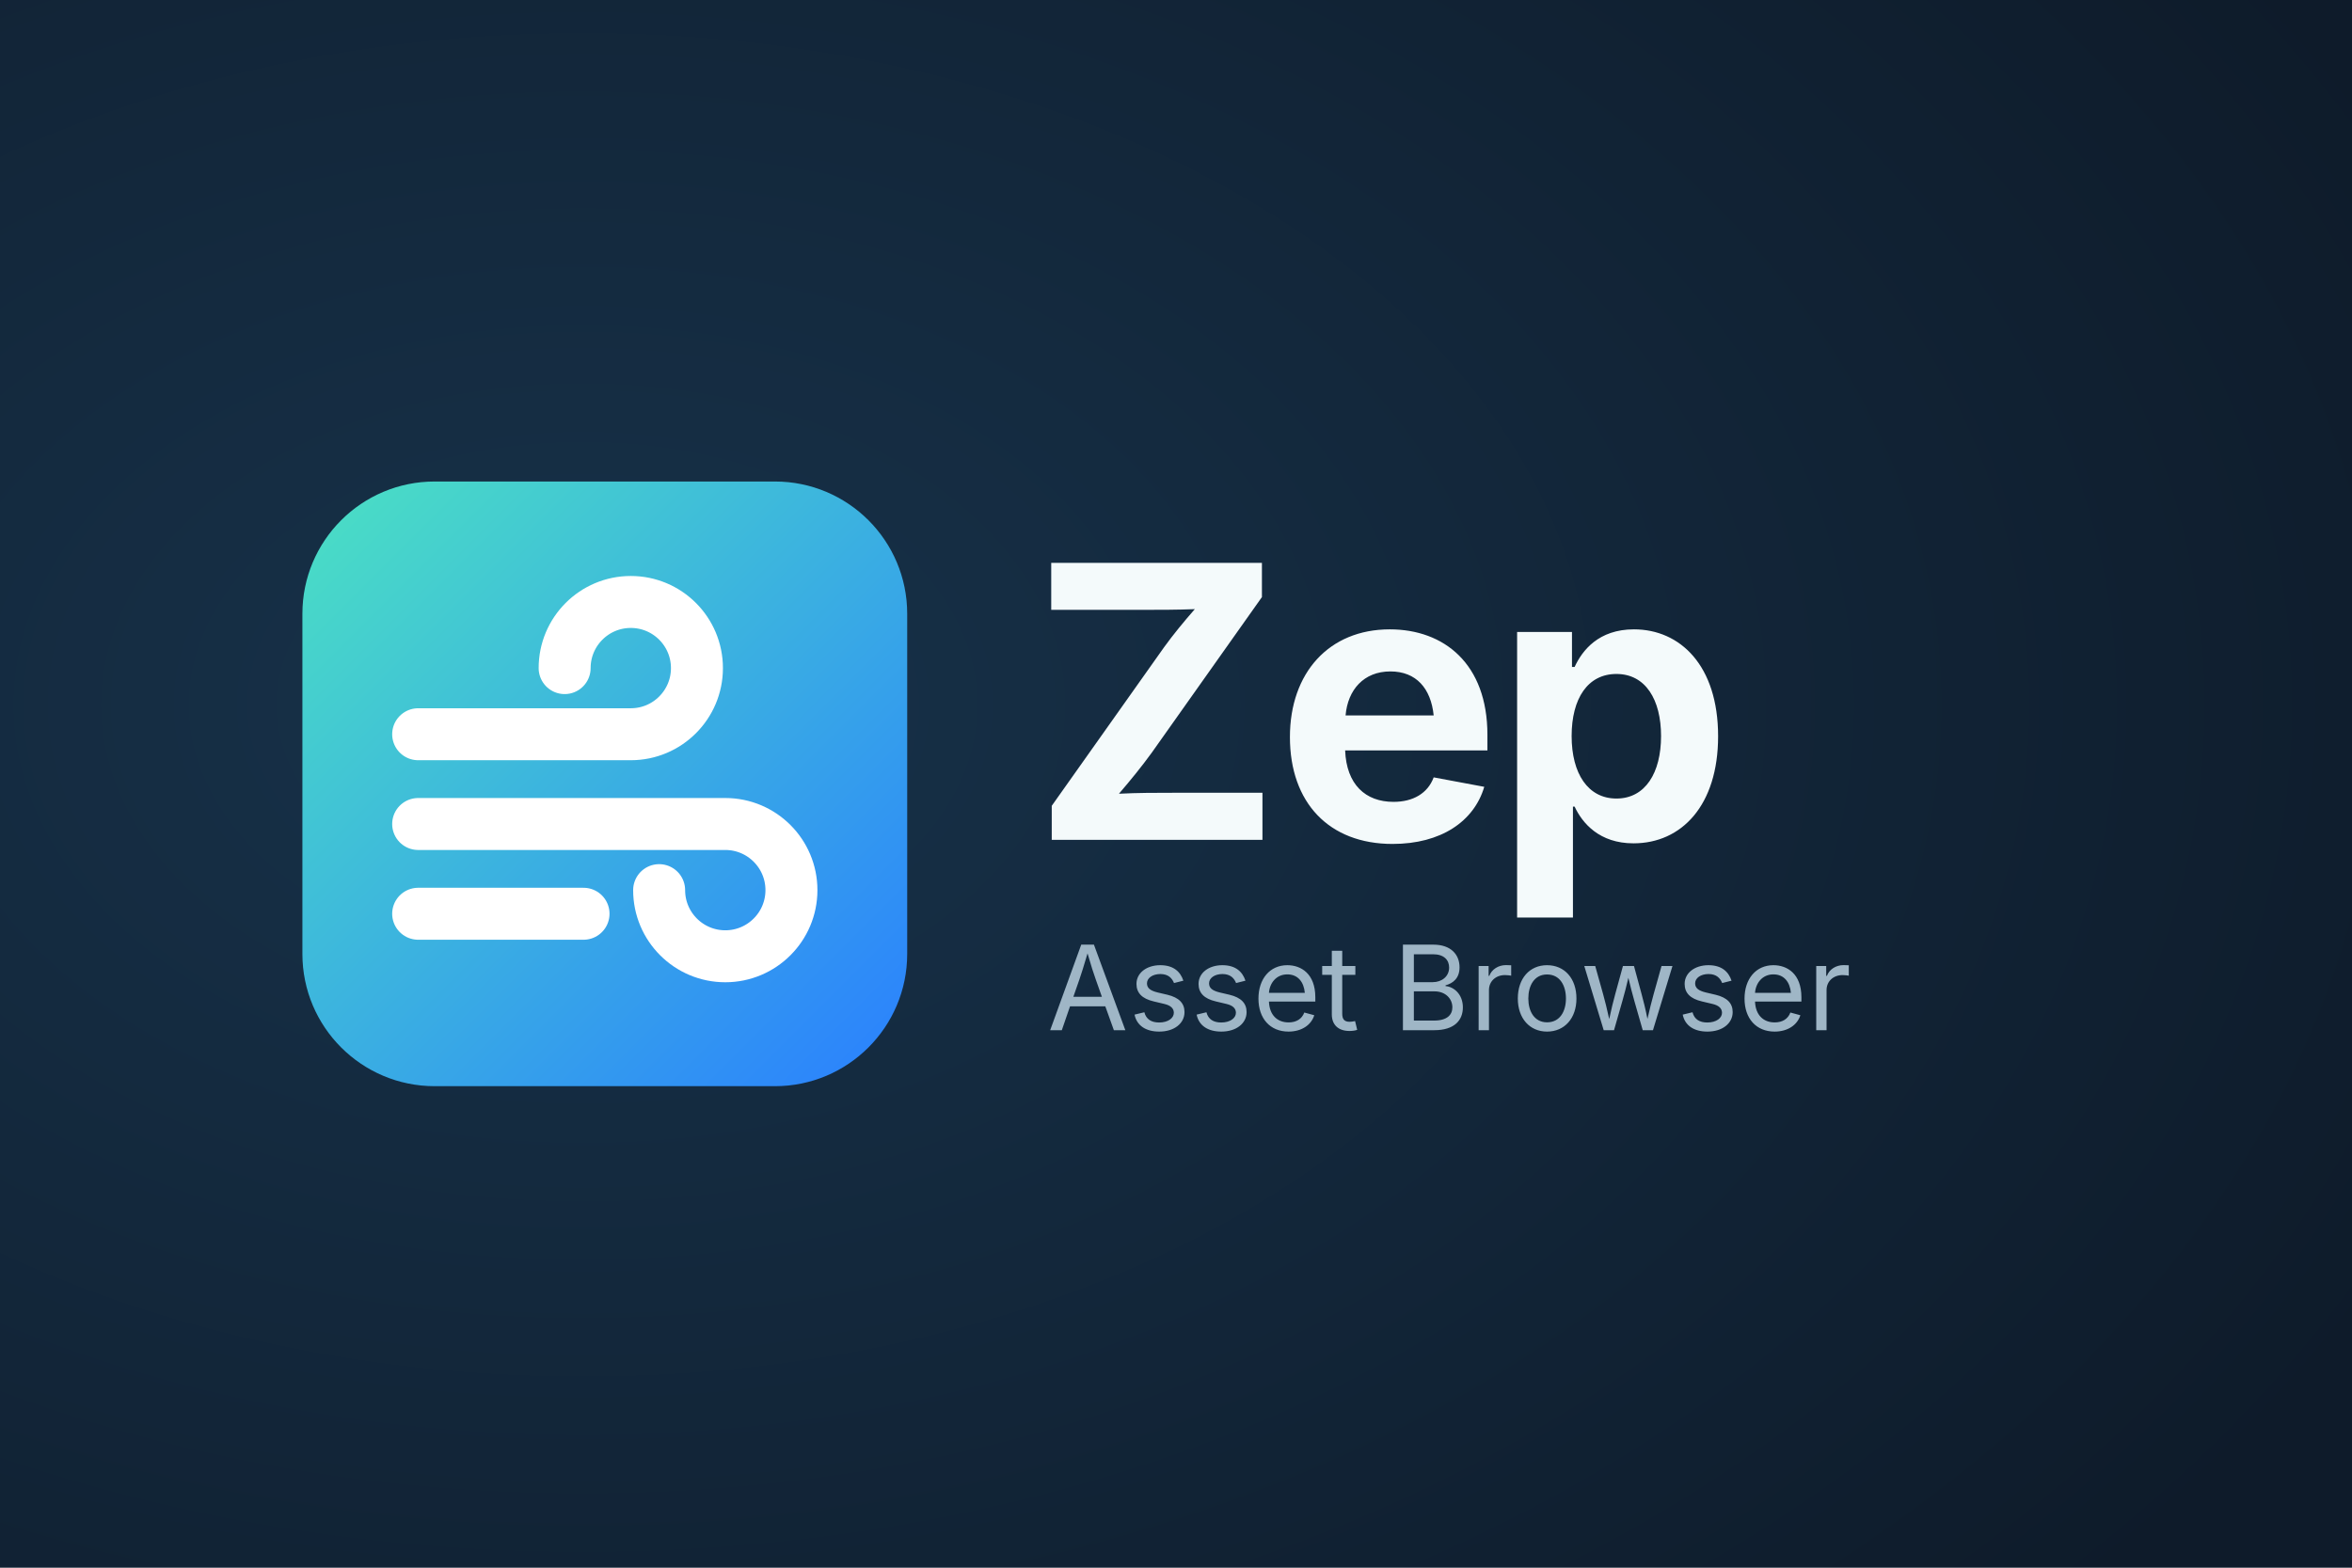
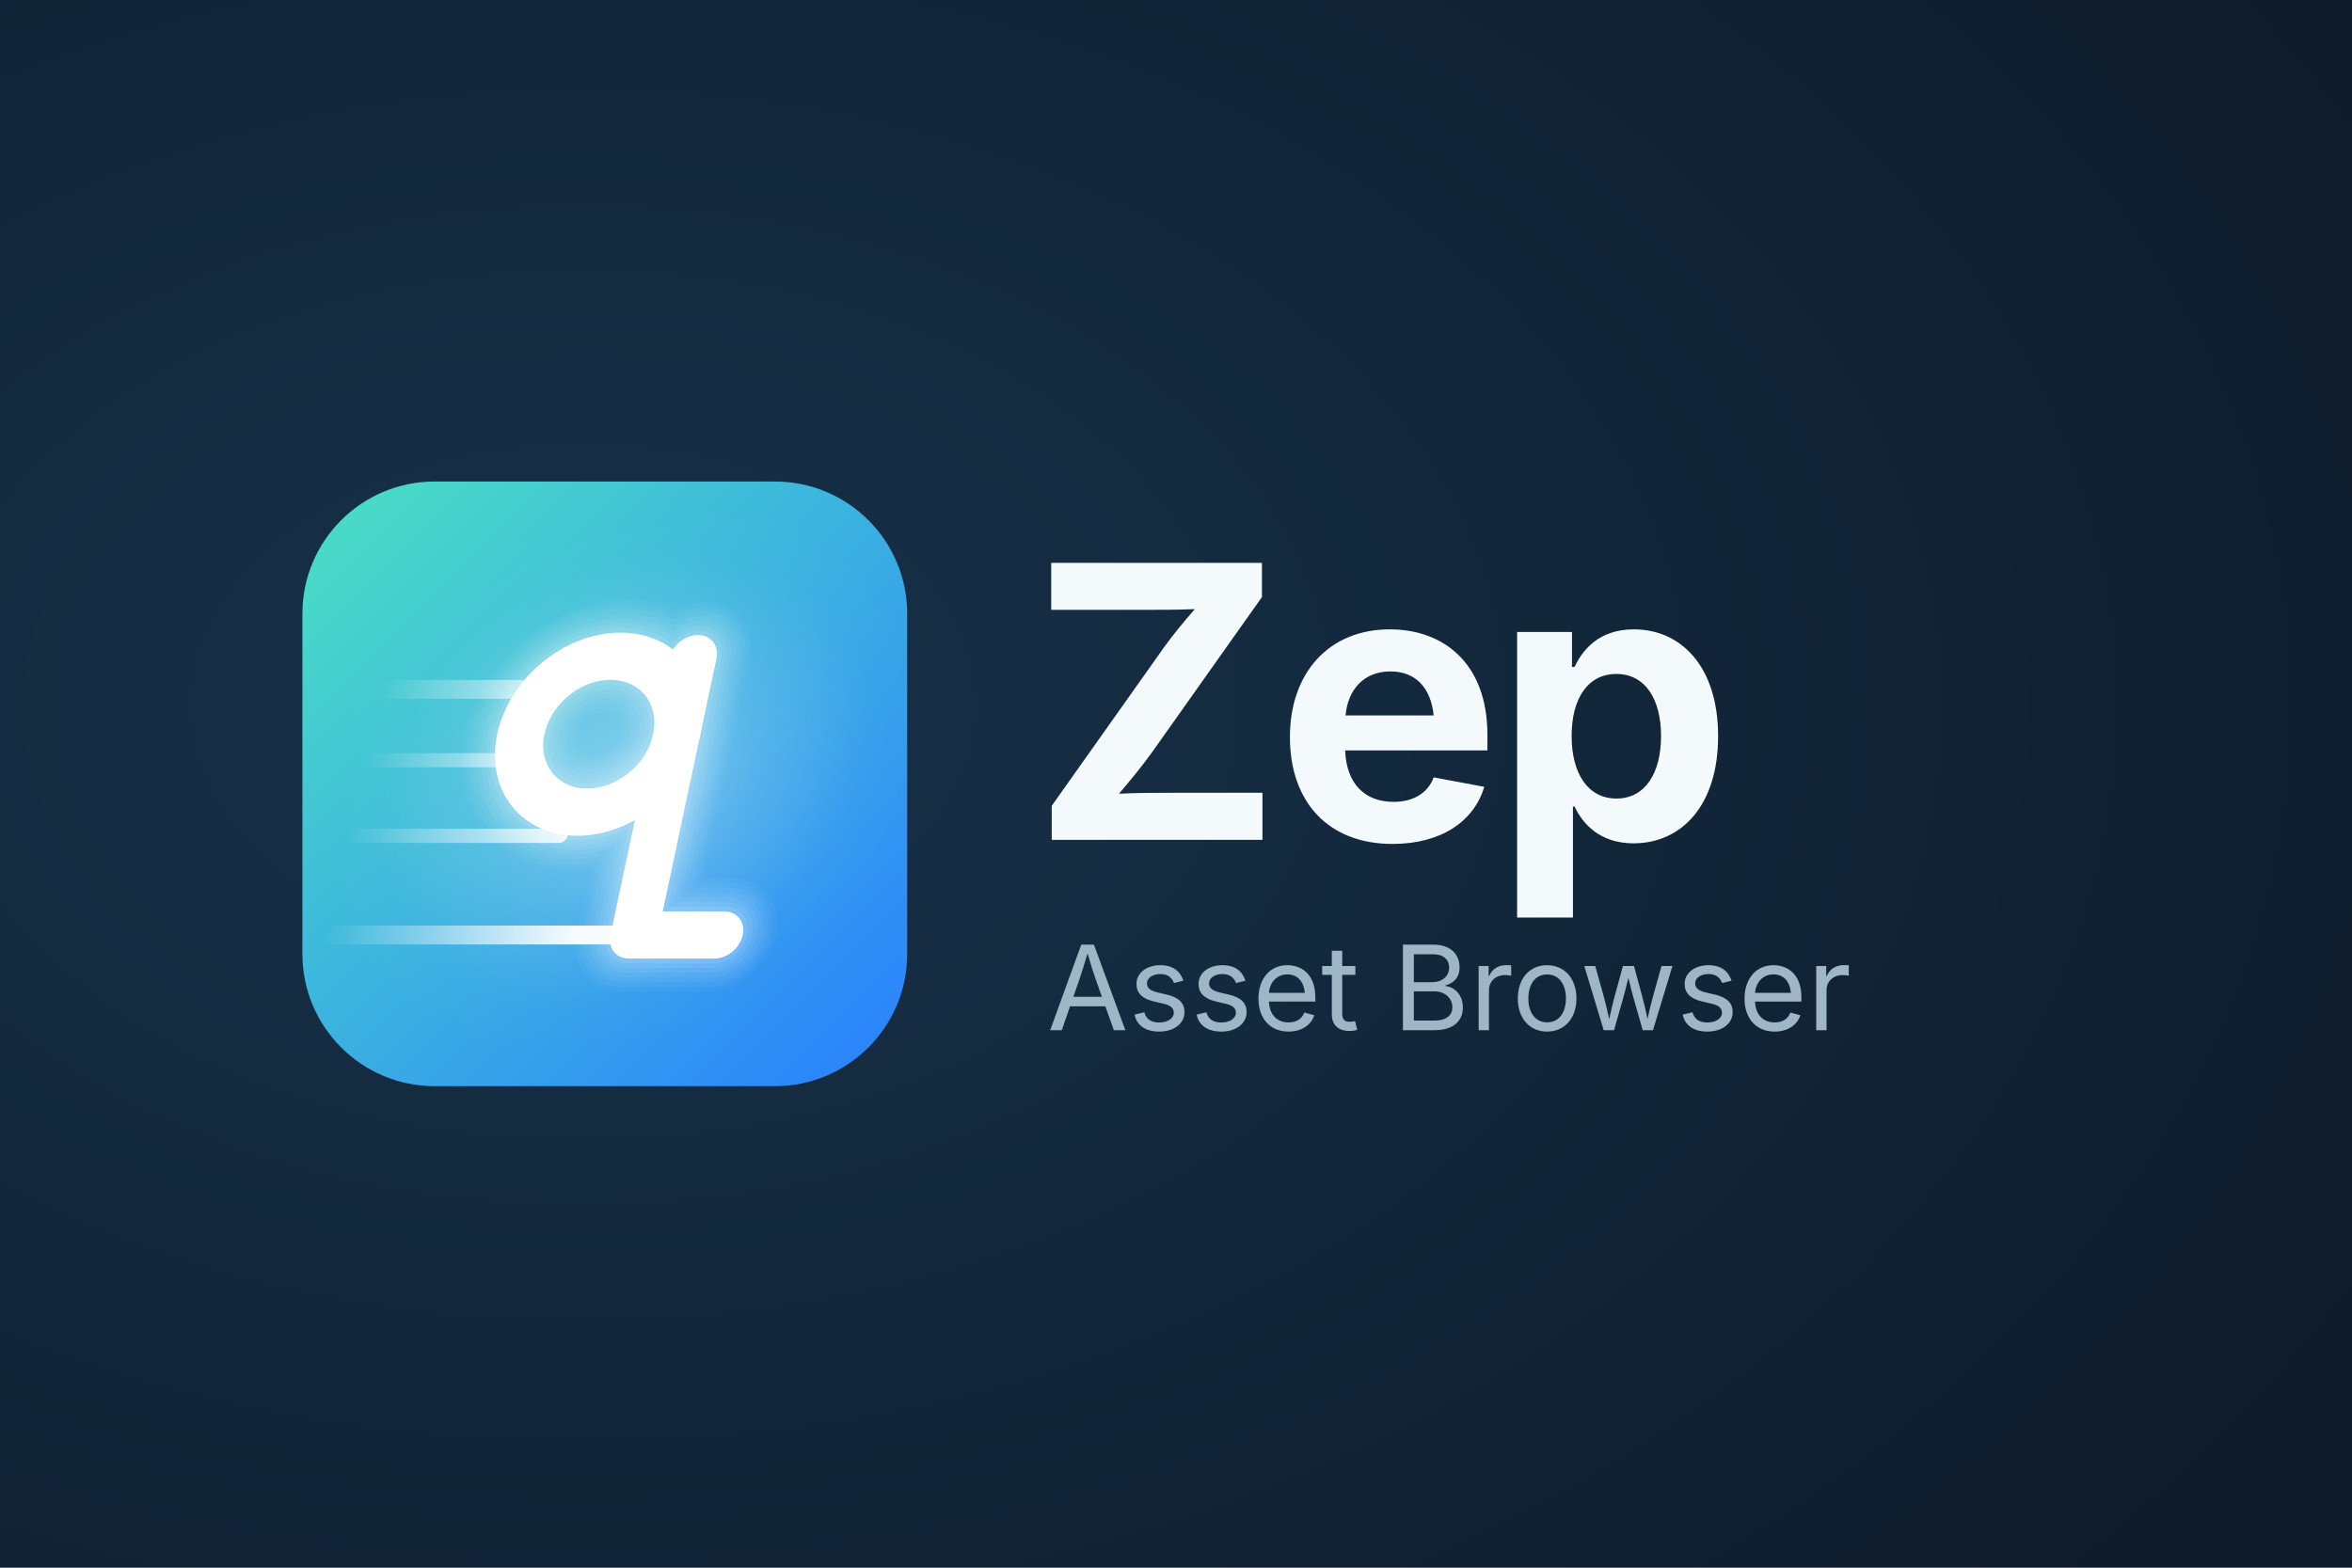
<svg xmlns="http://www.w3.org/2000/svg" viewBox="0 0 420 280" width="420" height="280" role="img" aria-label="Zep Asset Browser">
  <defs>
    <linearGradient id="mk" x1="0" y1="0" x2="1" y2="1">
      <stop offset="0" stop-color="#4BE1C3" />
      <stop offset="1" stop-color="#2A7FFF" />
    </linearGradient>
    <radialGradient id="ink" cx="0.25" cy="0.45" r="0.85">
      <stop offset="0" stop-color="#17324A" />
      <stop offset="1" stop-color="#0E1B2A" />
    </radialGradient>
+     <radialGradient id="halo" cx="0.5" cy="0.5" r="0.5">
+       <stop offset="0" stop-color="#FFFFFF" stop-opacity="0.38" />
+       <stop offset="0.45" stop-color="#FFFFFF" stop-opacity="0.15" />
+       <stop offset="0.8" stop-color="#FFFFFF" stop-opacity="0.02" />
+       <stop offset="1" stop-color="#FFFFFF" stop-opacity="0" />
+     </radialGradient>
+     <linearGradient id="fade" gradientUnits="userSpaceOnUse" x1="40" y1="0" x2="250" y2="0">
+       <stop offset="0" stop-color="#FFFFFF" stop-opacity="0" />
+       <stop offset="1" stop-color="#FFFFFF" stop-opacity="0.95" />
+     </linearGradient>
+     <clipPath id="tile">
+       <rect width="512" height="512" rx="112" />
+     </clipPath>
  </defs>
  <rect width="420" height="280" fill="url(#ink)" />
  <g transform="translate(54 86) scale(0.2109375)">
    <rect width="512" height="512" rx="112" fill="url(#mk)" />
-     <g fill="none" stroke="#FFFFFF" stroke-width="44" stroke-linecap="round" stroke-linejoin="round">
-       <path d="M98 214 H278 a56 56 0 1 0 -56 -56" />
-       <path d="M98 290 H358 a56 56 0 1 1 -56 56" />
-       <path d="M98 366 H238" />
+     <g clip-path="url(#tile)">
+       <g transform="translate(256 256) skewX(-12) translate(-248 -256)">
+         <ellipse cx="262" cy="250" rx="250" ry="235" fill="url(#halo)" />
+         <path d="M 44 176 H 178" stroke="url(#fade)" stroke-width="16" stroke-linecap="round" fill="none" />
+         <path d="M 44 236 H 164" stroke="url(#fade)" stroke-width="12" stroke-linecap="round" fill="none" />
+         <path d="M 44 300 H 220" stroke="url(#fade)" stroke-width="12" stroke-linecap="round" fill="none" />
+         <path d="M 44 384 H 290" stroke="url(#fade)" stroke-width="16" stroke-linecap="round" fill="none" />
+         <g fill="none" stroke="#FFFFFF" stroke-width="96" stroke-linecap="round" stroke-linejoin="round" opacity="0.035">
+           <path d="M 300 214 A 66 66 0 1 1 300 213.9" />
+           <path d="M 300 150 V 384 H 372" />
+         </g>
+         <g fill="none" stroke="#FFFFFF" stroke-width="88" stroke-linecap="round" stroke-linejoin="round" opacity="0.04">
+           <path d="M 300 214 A 66 66 0 1 1 300 213.9" />
+           <path d="M 300 150 V 384 H 372" />
+         </g>
+         <g fill="none" stroke="#FFFFFF" stroke-width="80" stroke-linecap="round" stroke-linejoin="round" opacity="0.045">
+           <path d="M 300 214 A 66 66 0 1 1 300 213.9" />
+           <path d="M 300 150 V 384 H 372" />
+         </g>
+         <g fill="none" stroke="#FFFFFF" stroke-width="72" stroke-linecap="round" stroke-linejoin="round" opacity="0.05">
+           <path d="M 300 214 A 66 66 0 1 1 300 213.9" />
+           <path d="M 300 150 V 384 H 372" />
+         </g>
+         <g fill="none" stroke="#FFFFFF" stroke-width="64" stroke-linecap="round" stroke-linejoin="round" opacity="0.06">
+           <path d="M 300 214 A 66 66 0 1 1 300 213.9" />
+           <path d="M 300 150 V 384 H 372" />
+         </g>
+         <g fill="none" stroke="#FFFFFF" stroke-width="56" stroke-linecap="round" stroke-linejoin="round" opacity="0.07">
+           <path d="M 300 214 A 66 66 0 1 1 300 213.9" />
+           <path d="M 300 150 V 384 H 372" />
+         </g>
+         <g fill="none" stroke="#FFFFFF" stroke-width="48" stroke-linecap="round" stroke-linejoin="round" opacity="0.09">
+           <path d="M 300 214 A 66 66 0 1 1 300 213.9" />
+           <path d="M 300 150 V 384 H 372" />
+         </g>
+         <g fill="none" stroke="#FFFFFF" stroke-width="40" stroke-linecap="round" stroke-linejoin="round">
+           <path d="M 300 214 A 66 66 0 1 1 300 213.9" />
+           <path d="M 300 150 V 384 H 372" />
+         </g>
+       </g>
    </g>
  </g>
  <g font-family="-apple-system, 'Segoe UI', Inter, Helvetica, Arial, sans-serif">
    <text x="184" y="150" font-size="68" font-weight="700" letter-spacing="-1.5" fill="#F4FAFB">Zep</text>
    <text x="187" y="184" font-size="21" fill="#9FB6C6">Asset Browser</text>
  </g>
</svg>
